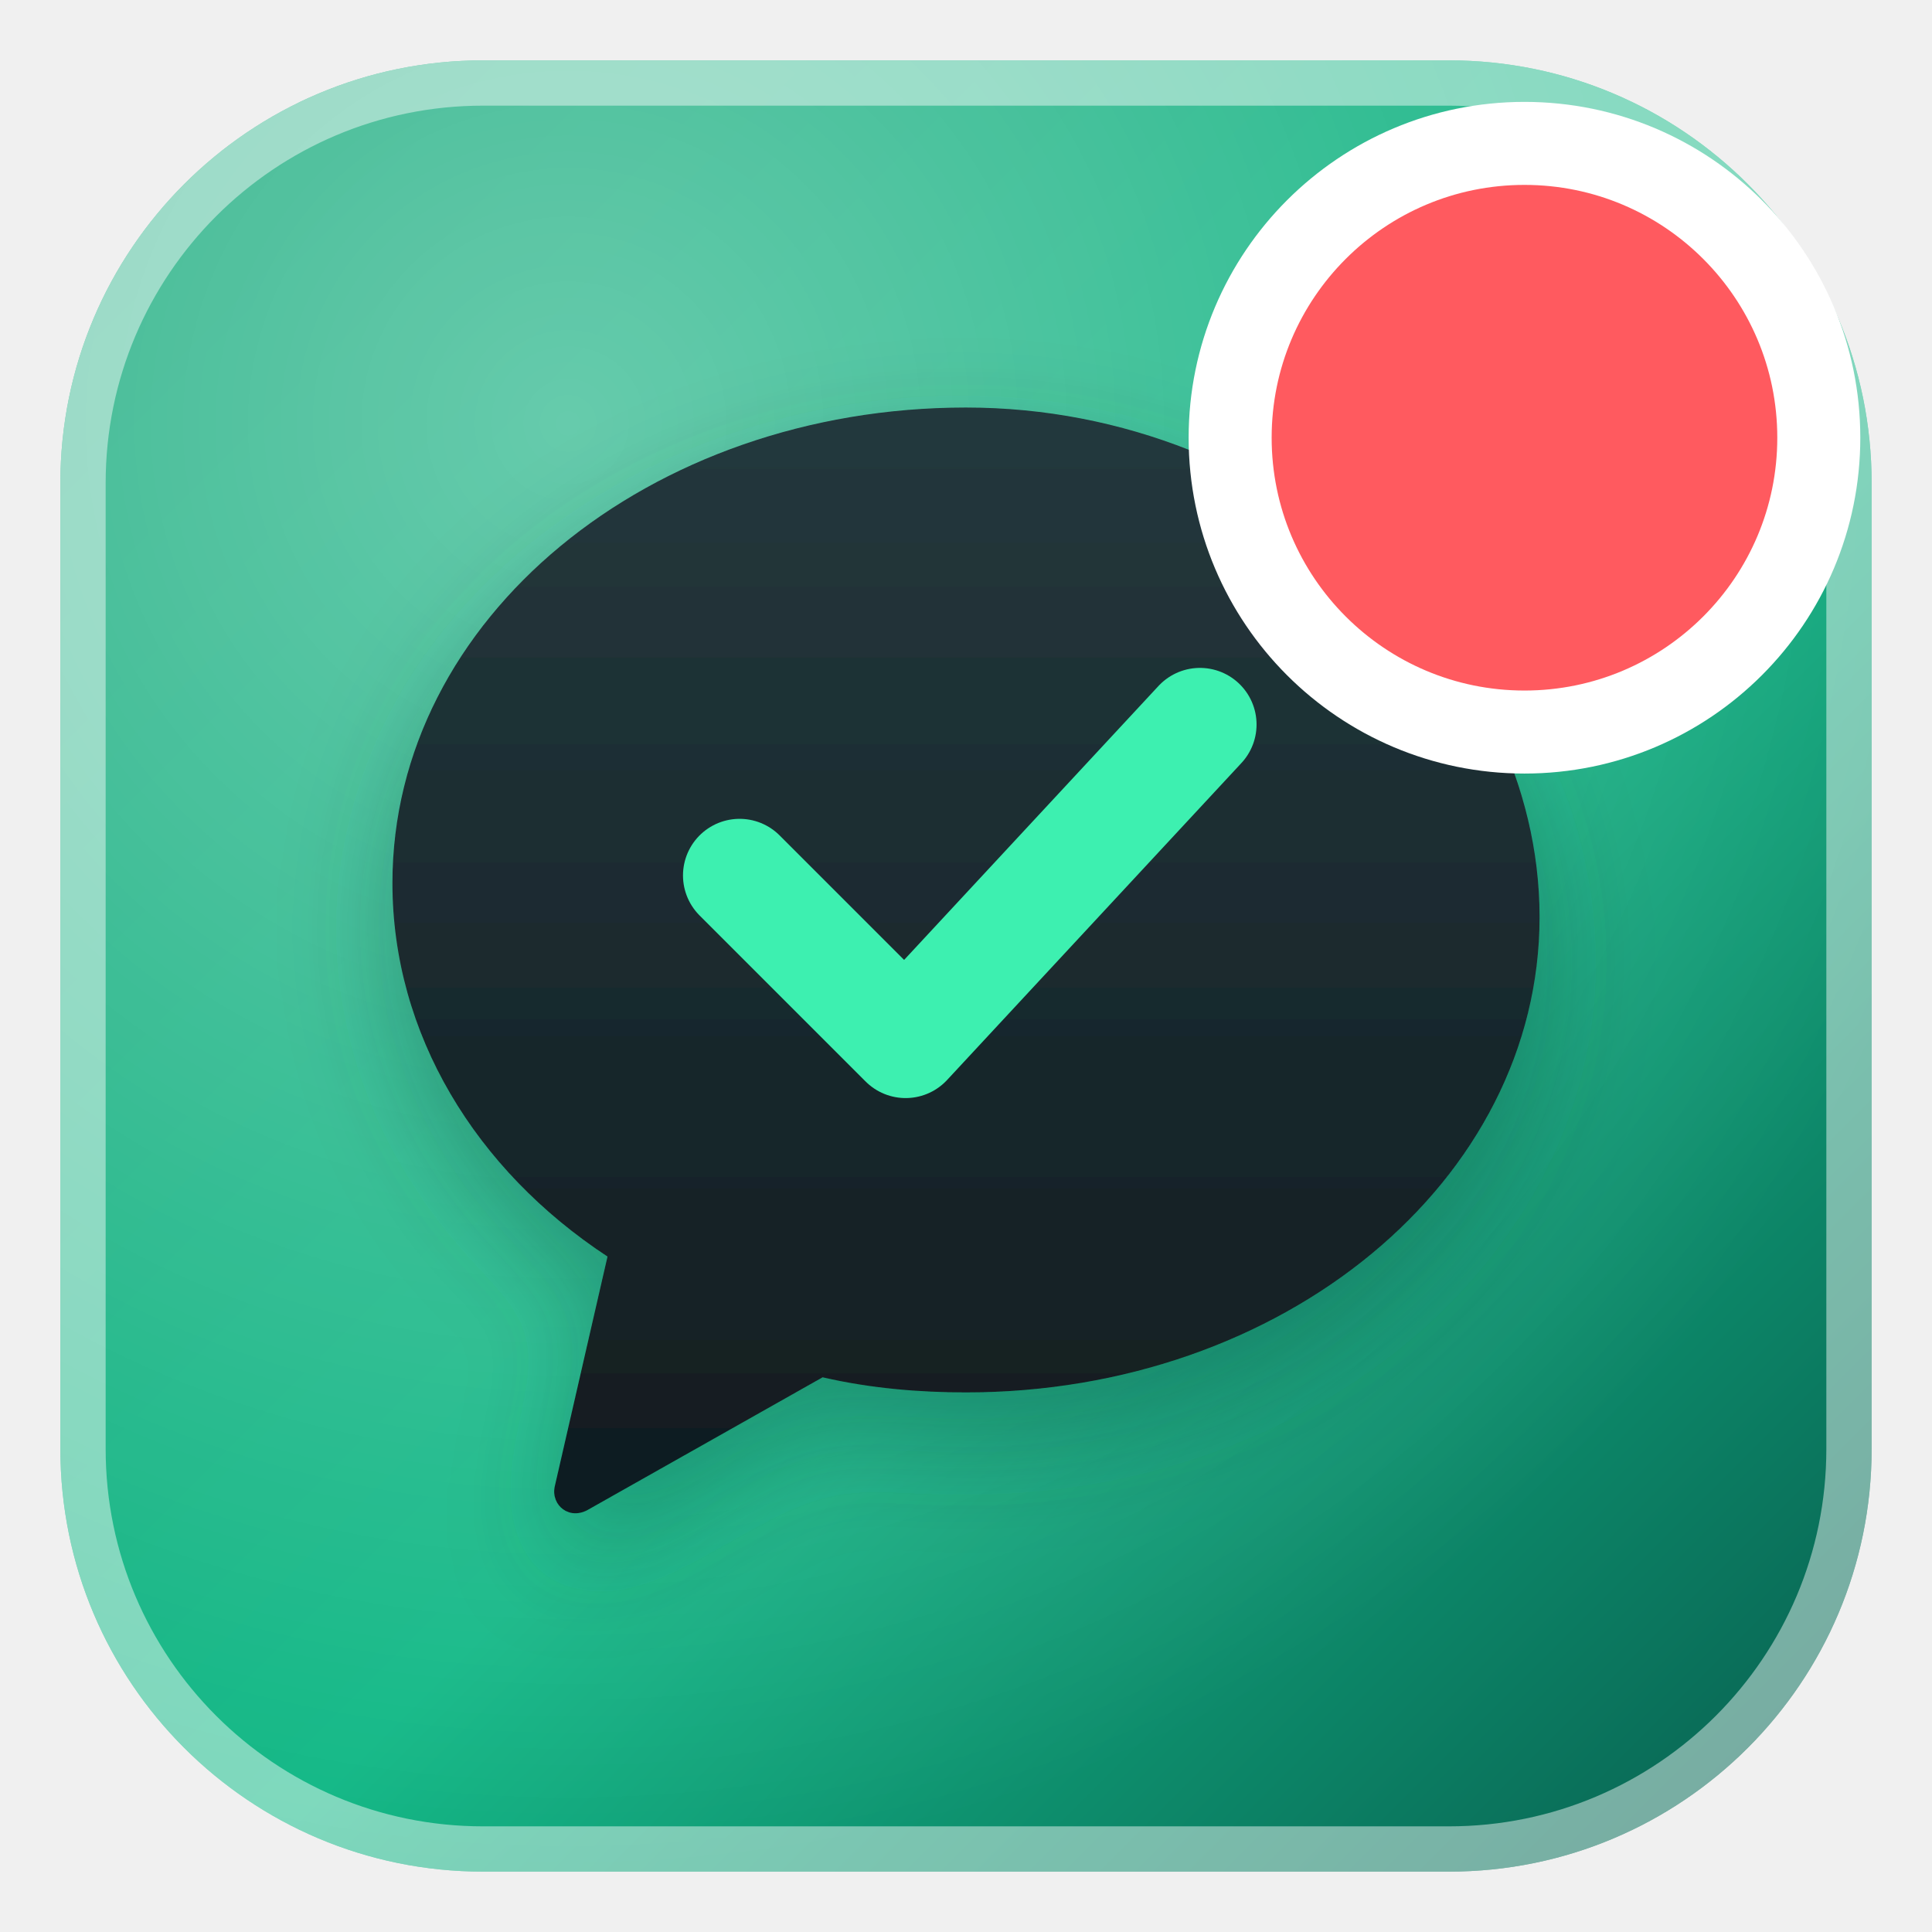
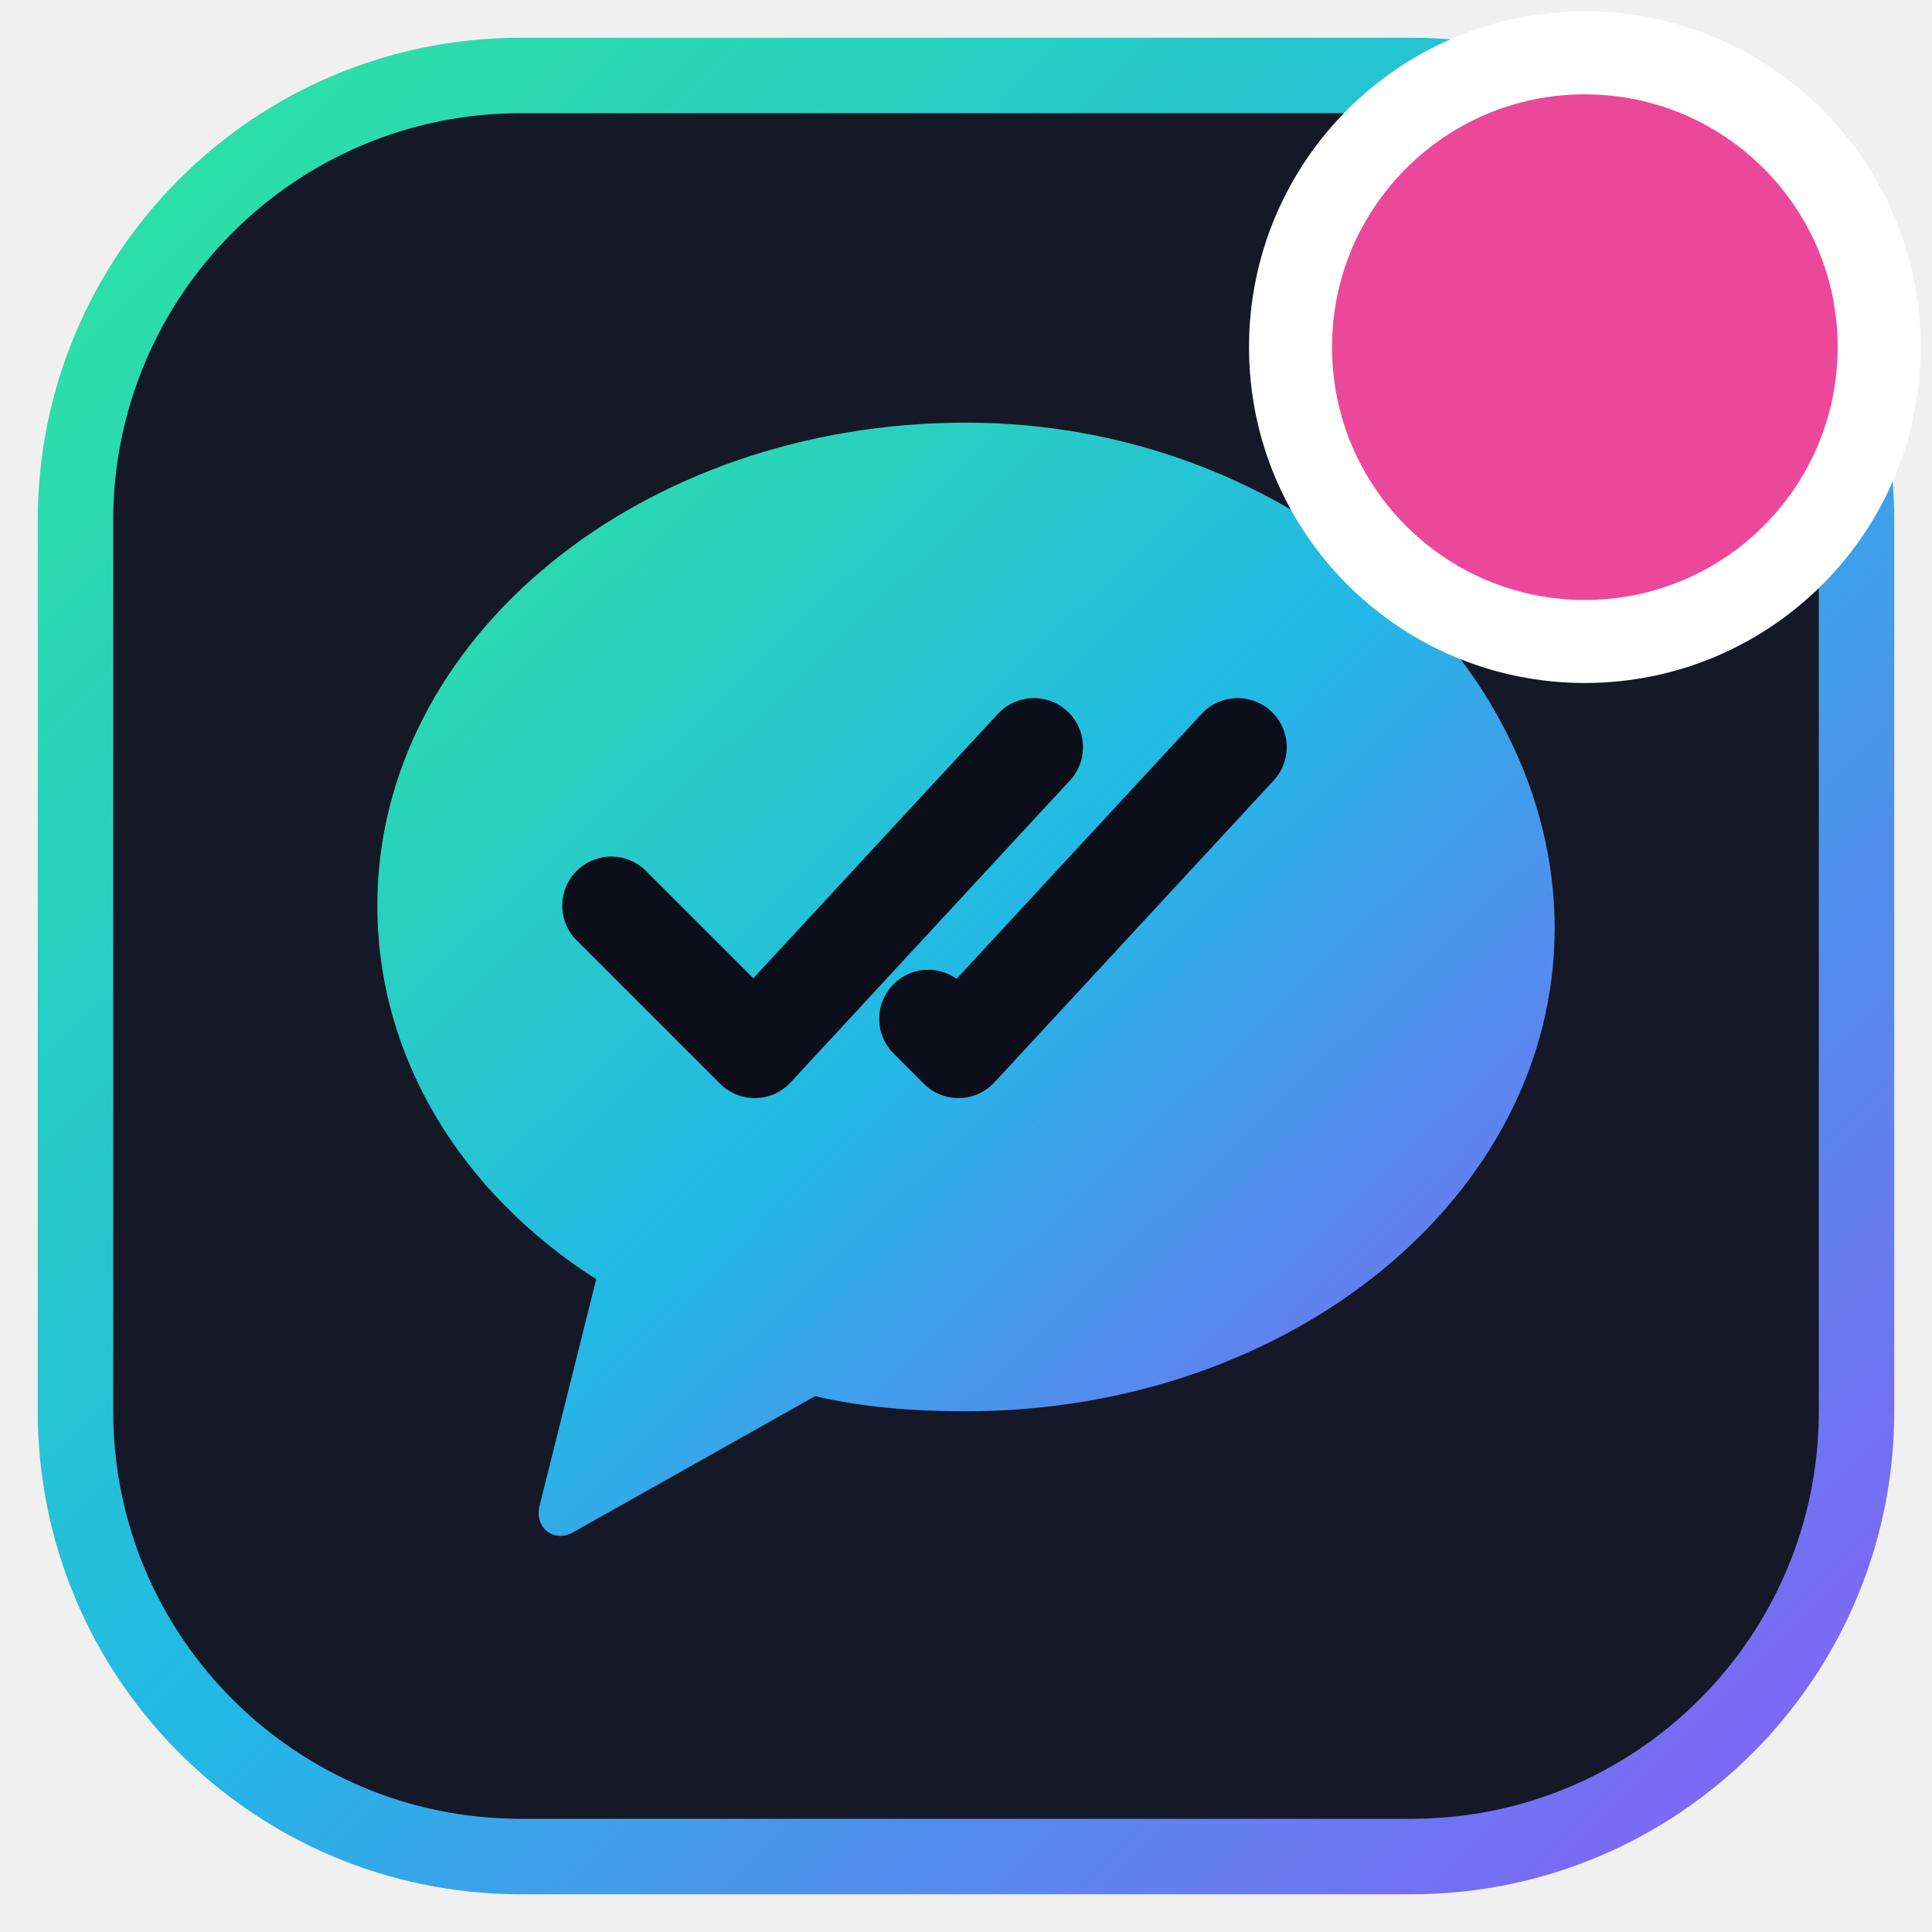
<svg xmlns="http://www.w3.org/2000/svg" viewBox="0 0 512 512">
  <defs>
-     <linearGradient id="bg" x1="0" y1="0" x2="1" y2="1">
-       <stop offset="0" stop-color="#16A87A" />
-       <stop offset="0.55" stop-color="#12B886" />
-       <stop offset="1" stop-color="#085C4E" />
+     <linearGradient id="g" x1="0" y1="0" x2="1" y2="1">
+       <stop offset="0" stop-color="#2ee59d" />
+       <stop offset=".5" stop-color="#22b8e6" />
+       <stop offset="1" stop-color="#8b5cf6" />
    </linearGradient>
-     <radialGradient id="glow" cx="0.28" cy="0.2" r="0.8">
-       <stop offset="0" stop-color="#ffffff" stop-opacity="0.35" />
-       <stop offset="1" stop-color="#ffffff" stop-opacity="0" />
-     </radialGradient>
-     <linearGradient id="bubble" x1="0" y1="0" x2="0" y2="1">
-       <stop offset="0" stop-color="#24383D" />
-       <stop offset="1" stop-color="#101C20" />
-     </linearGradient>
-     <filter id="shadow" x="-20%" y="-20%" width="140%" height="150%">
-       <feDropShadow dx="0" dy="12" stdDeviation="14" flood-color="#06483D" flood-opacity="0.35" />
-     </filter>
  </defs>
-   <rect x="16" y="16" width="480" height="480" rx="112" fill="url(#bg)" />
-   <rect x="16" y="16" width="480" height="480" rx="112" fill="url(#glow)" />
-   <g filter="url(#shadow)">
-     <path d="M256 108c-84 0-152 56-152 126 0 40 22 76 57 99l-14 61c-1 5 4 9 9 6l62-35c13 3 26 4 38 4 84 0 152-56 152-126S340 108 256 108z" fill="url(#bubble)" />
-   </g>
-   <path d="M196 232l44 44 78-84" fill="none" stroke="#3DF0B0" stroke-width="30" stroke-linecap="round" stroke-linejoin="round" />
-   <rect x="22" y="22" width="468" height="468" rx="106" fill="none" stroke="#ffffff" stroke-opacity="0.45" stroke-width="12" />
-   <circle cx="404" cy="116" r="78" fill="#FF5A5F" stroke="#ffffff" stroke-width="22" />
+   <rect x="20" y="20" width="472" height="472" rx="118" fill="#151827" stroke="url(#g)" stroke-width="20" />
+   <path d="M256 112c-86 0-156 57-156 128 0 40 22 76 58 99l-15 60c-1.5 6 4 10 9 7l64-36c13 3 26 4 40 4 86 0 156-57 156-128S342 112 256 112z" fill="url(#g)" />
+   <path d="M162 240l38 38 74-80M246 270l8 8 74-80" fill="none" stroke="#0c0e1a" stroke-width="26" stroke-linecap="round" stroke-linejoin="round" />
+   <circle cx="420" cy="92" r="78" fill="#ec4899" stroke="#ffffff" stroke-width="22" />
</svg>
